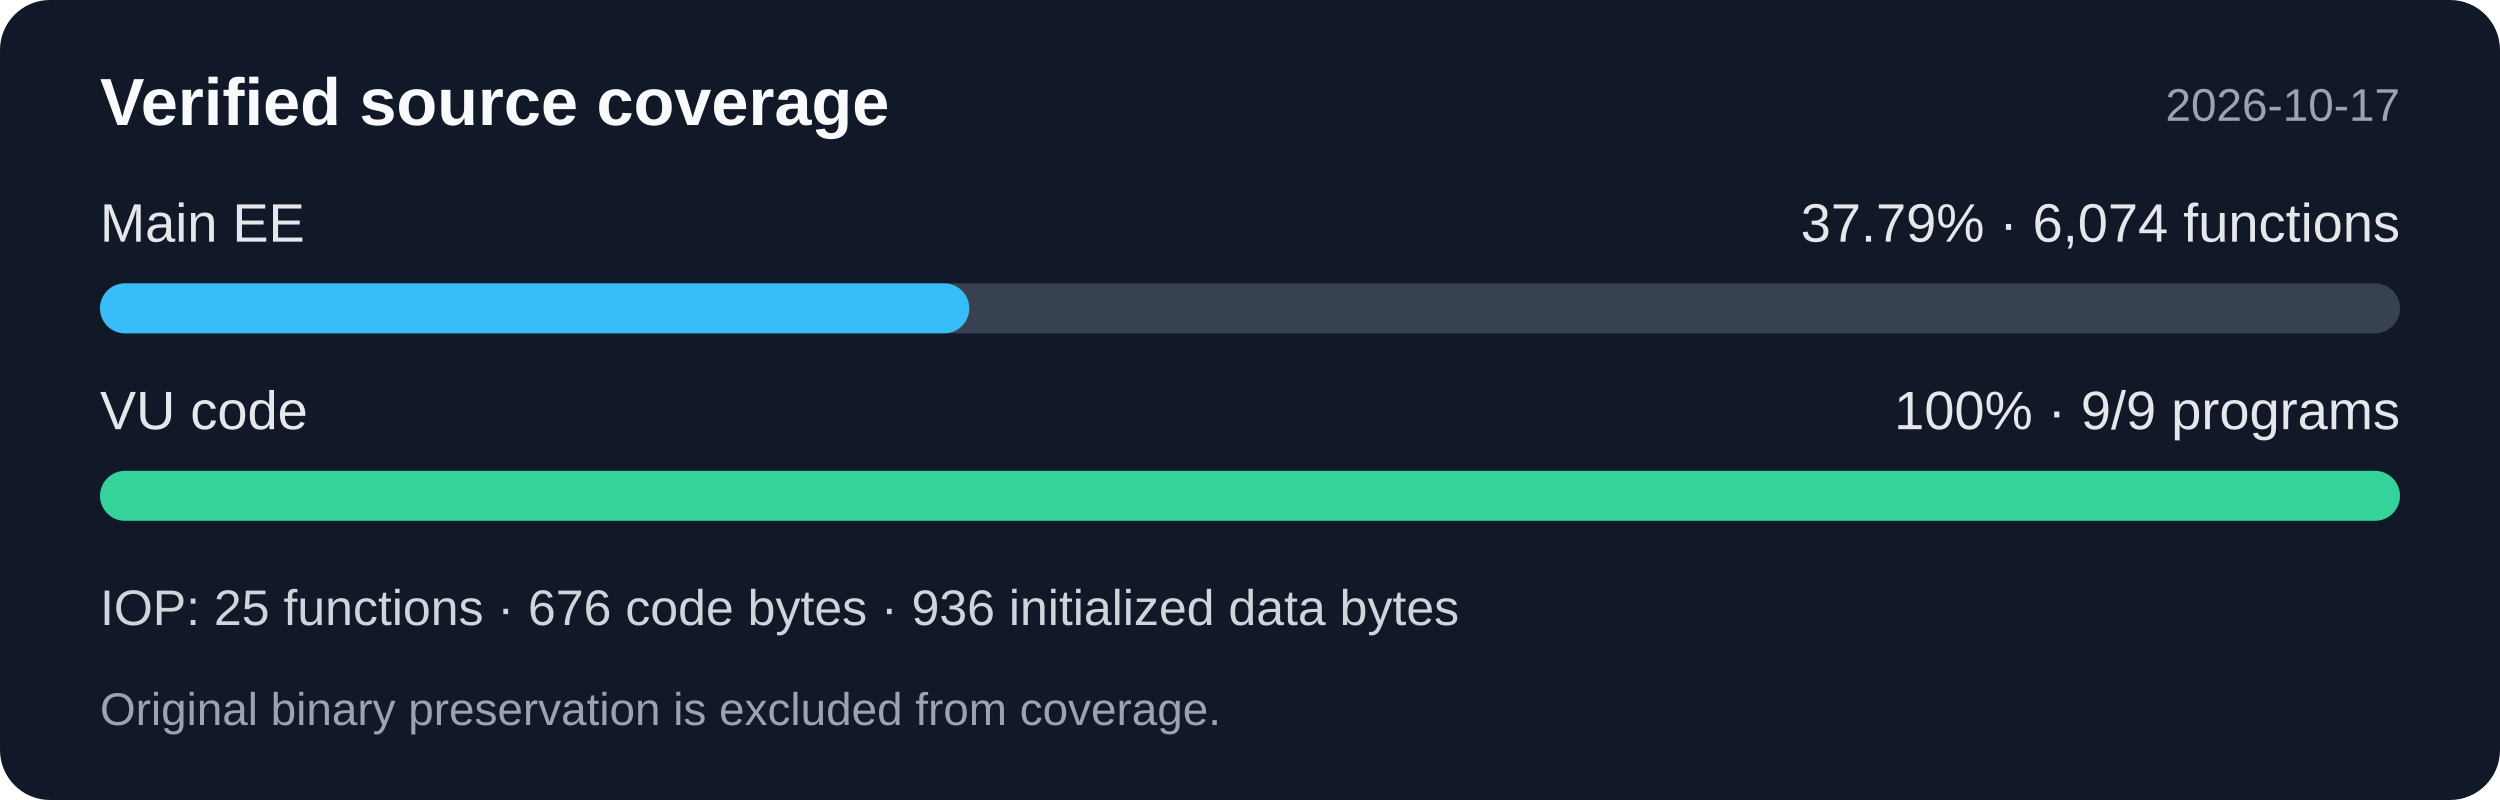
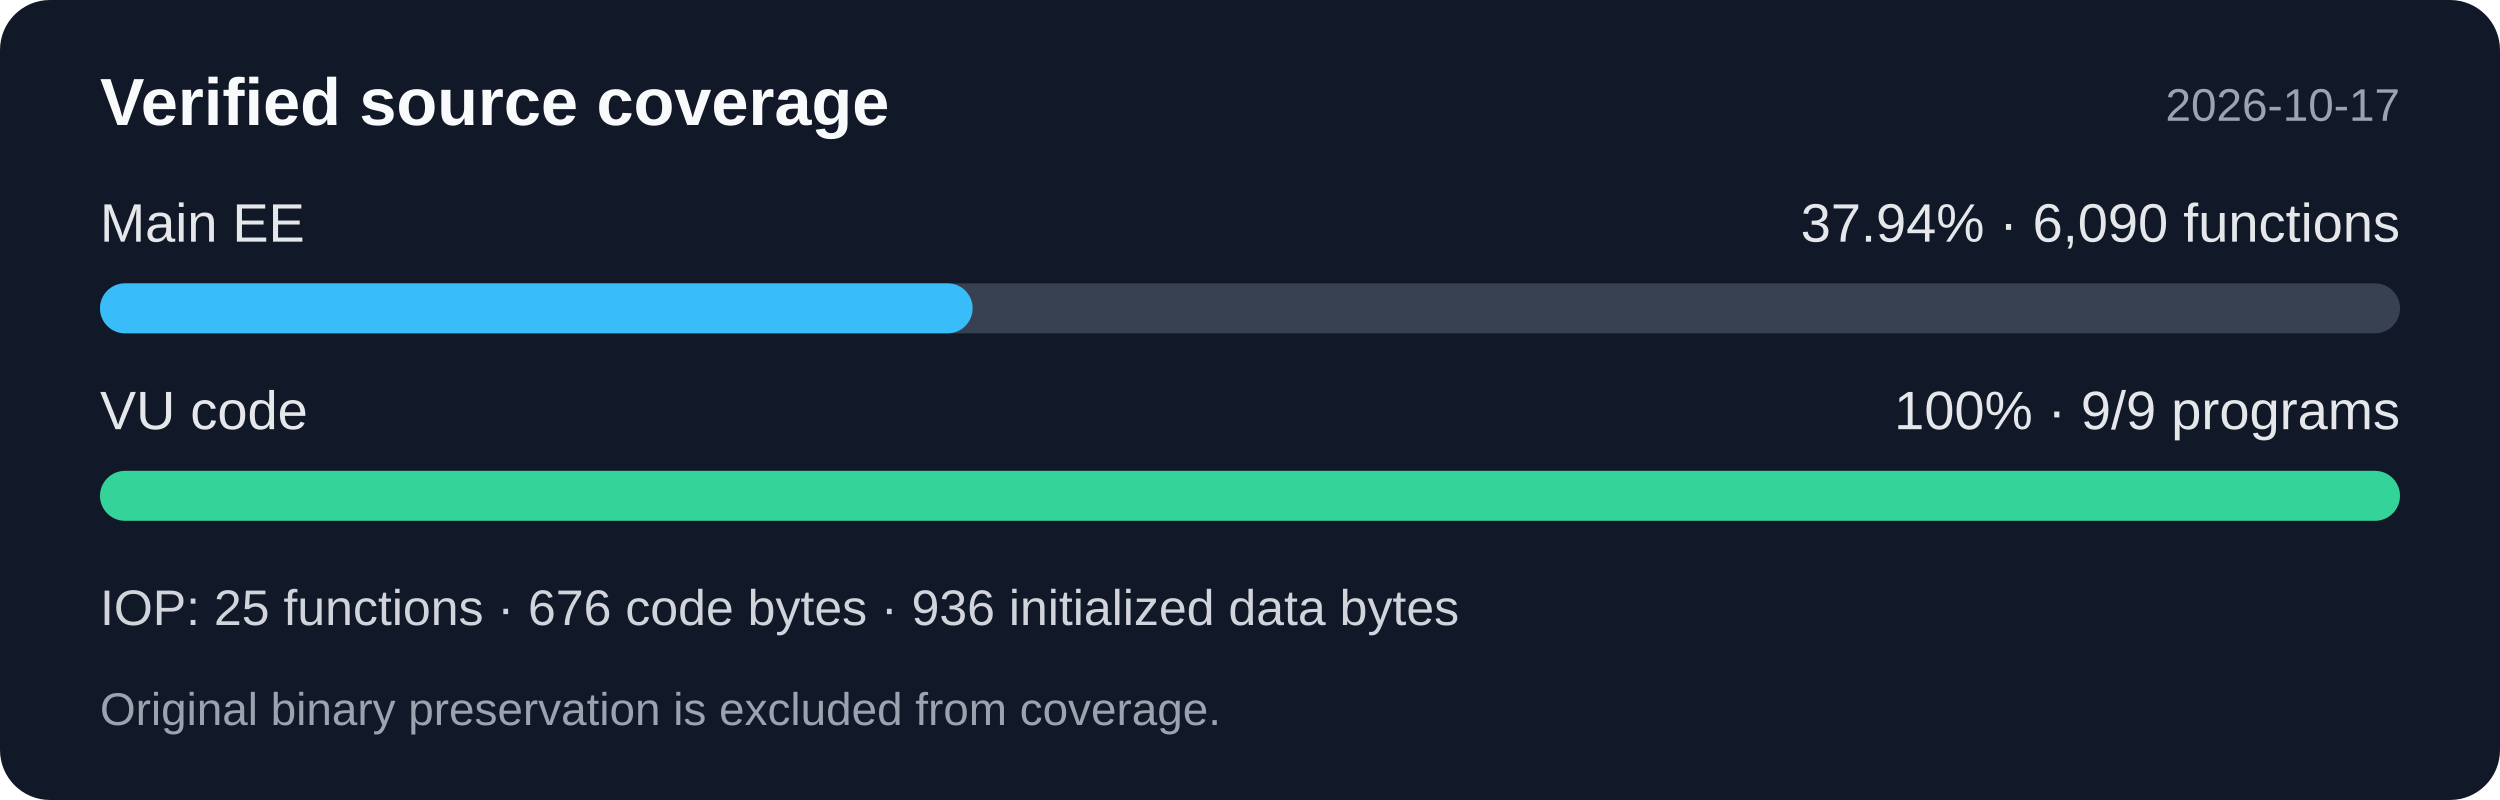
<svg xmlns="http://www.w3.org/2000/svg" width="600" height="192" viewBox="0 0 600 192" role="img" aria-labelledby="title desc">
  <rect width="600" height="192" rx="12" fill="#111827" />
  <g font-family="Segoe UI,Arial,sans-serif">
    <text x="24" y="30" fill="#f9fafb" font-size="16" font-weight="600">Verified source coverage</text>
    <text x="576" y="29" fill="#9ca3af" font-size="11" text-anchor="end">2026-10-17</text>
    <text x="24" y="58" fill="#e5e7eb" font-size="13">Main EE</text>
-     <text x="576" y="58" fill="#e5e7eb" font-size="13" text-anchor="end">37.79% · 6,074 functions</text>
+     <text x="576" y="58" fill="#e5e7eb" font-size="13" text-anchor="end">37.94% · 6,090 functions</text>
    <rect x="24" y="68" width="552" height="12" rx="6" fill="#374151" />
-     <rect x="24" y="68" width="208.628" height="12" rx="6" fill="#38bdf8" />
+     <rect x="24" y="68" width="209.436" height="12" rx="6" fill="#38bdf8" />
    <text x="24" y="103" fill="#e5e7eb" font-size="13">VU code</text>
    <text x="576" y="103" fill="#e5e7eb" font-size="13" text-anchor="end">100% · 9/9 programs</text>
    <rect x="24" y="113" width="552" height="12" rx="6" fill="#34d399" />
    <text x="24" y="150" fill="#d1d5db" font-size="12">IOP: 25 functions · 676 code bytes · 936 initialized data bytes</text>
    <text x="24" y="174" fill="#9ca3af" font-size="11">Original binary preservation is excluded from coverage.</text>
  </g>
</svg>
